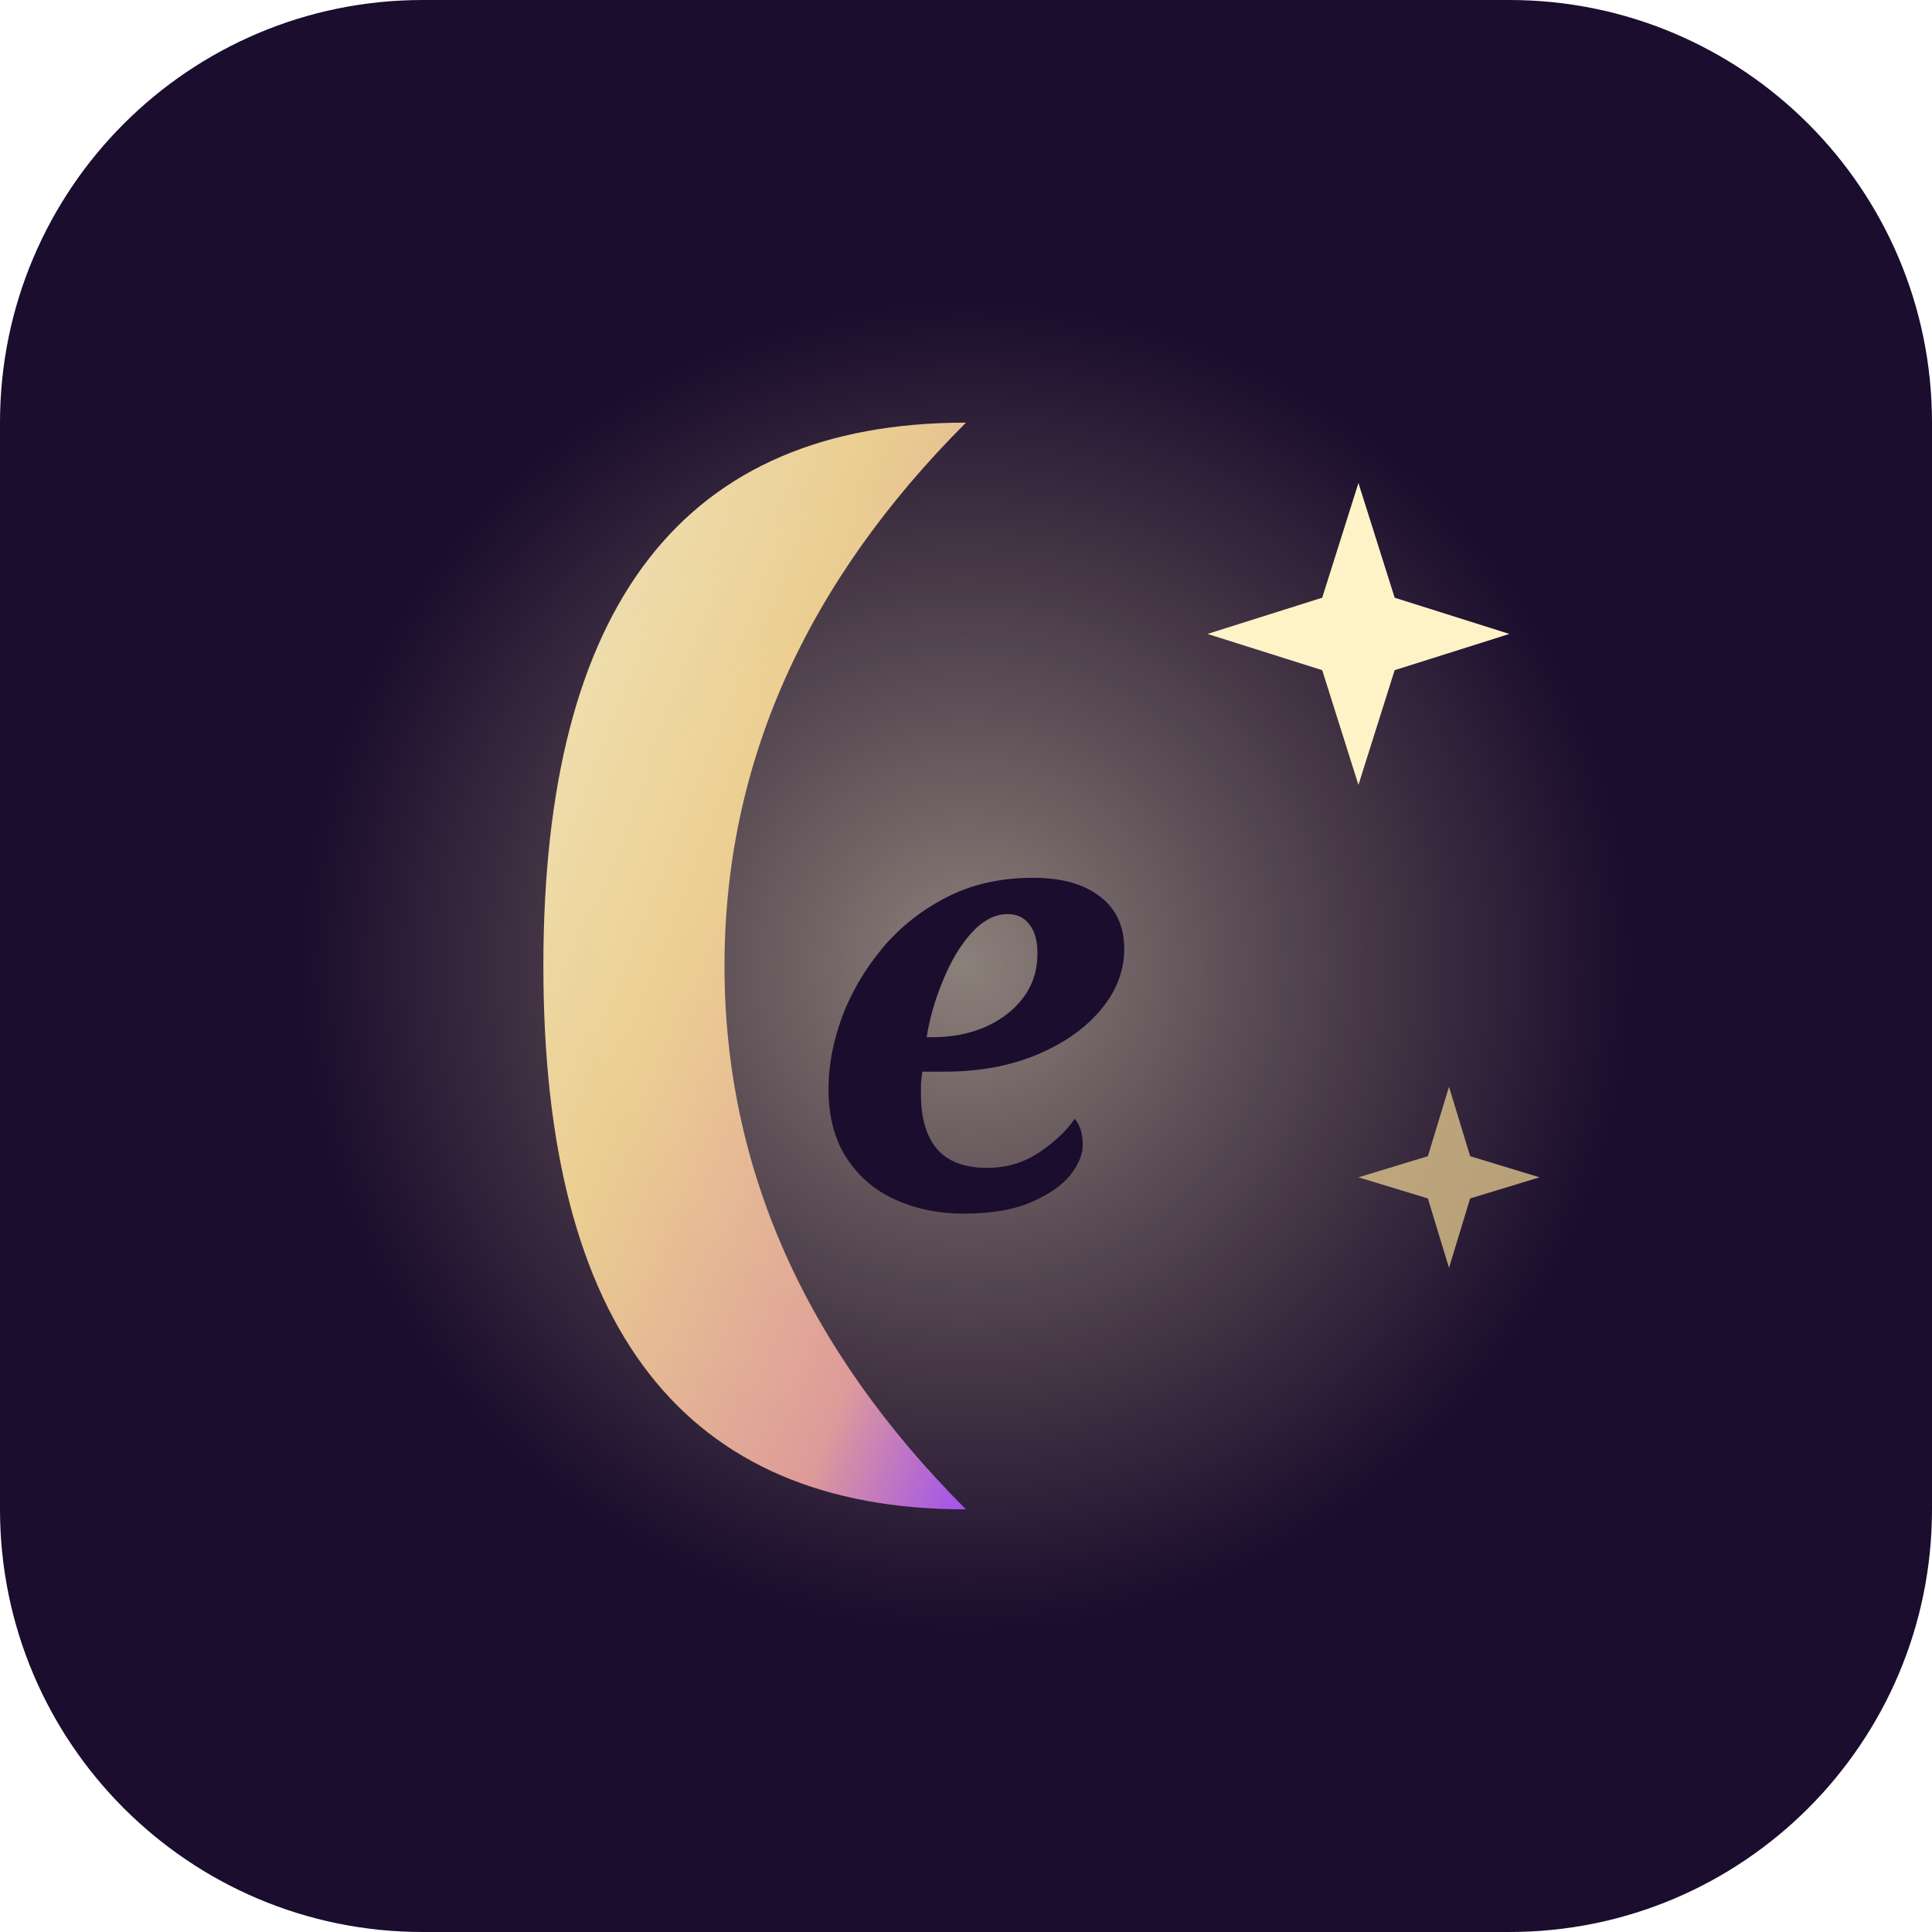
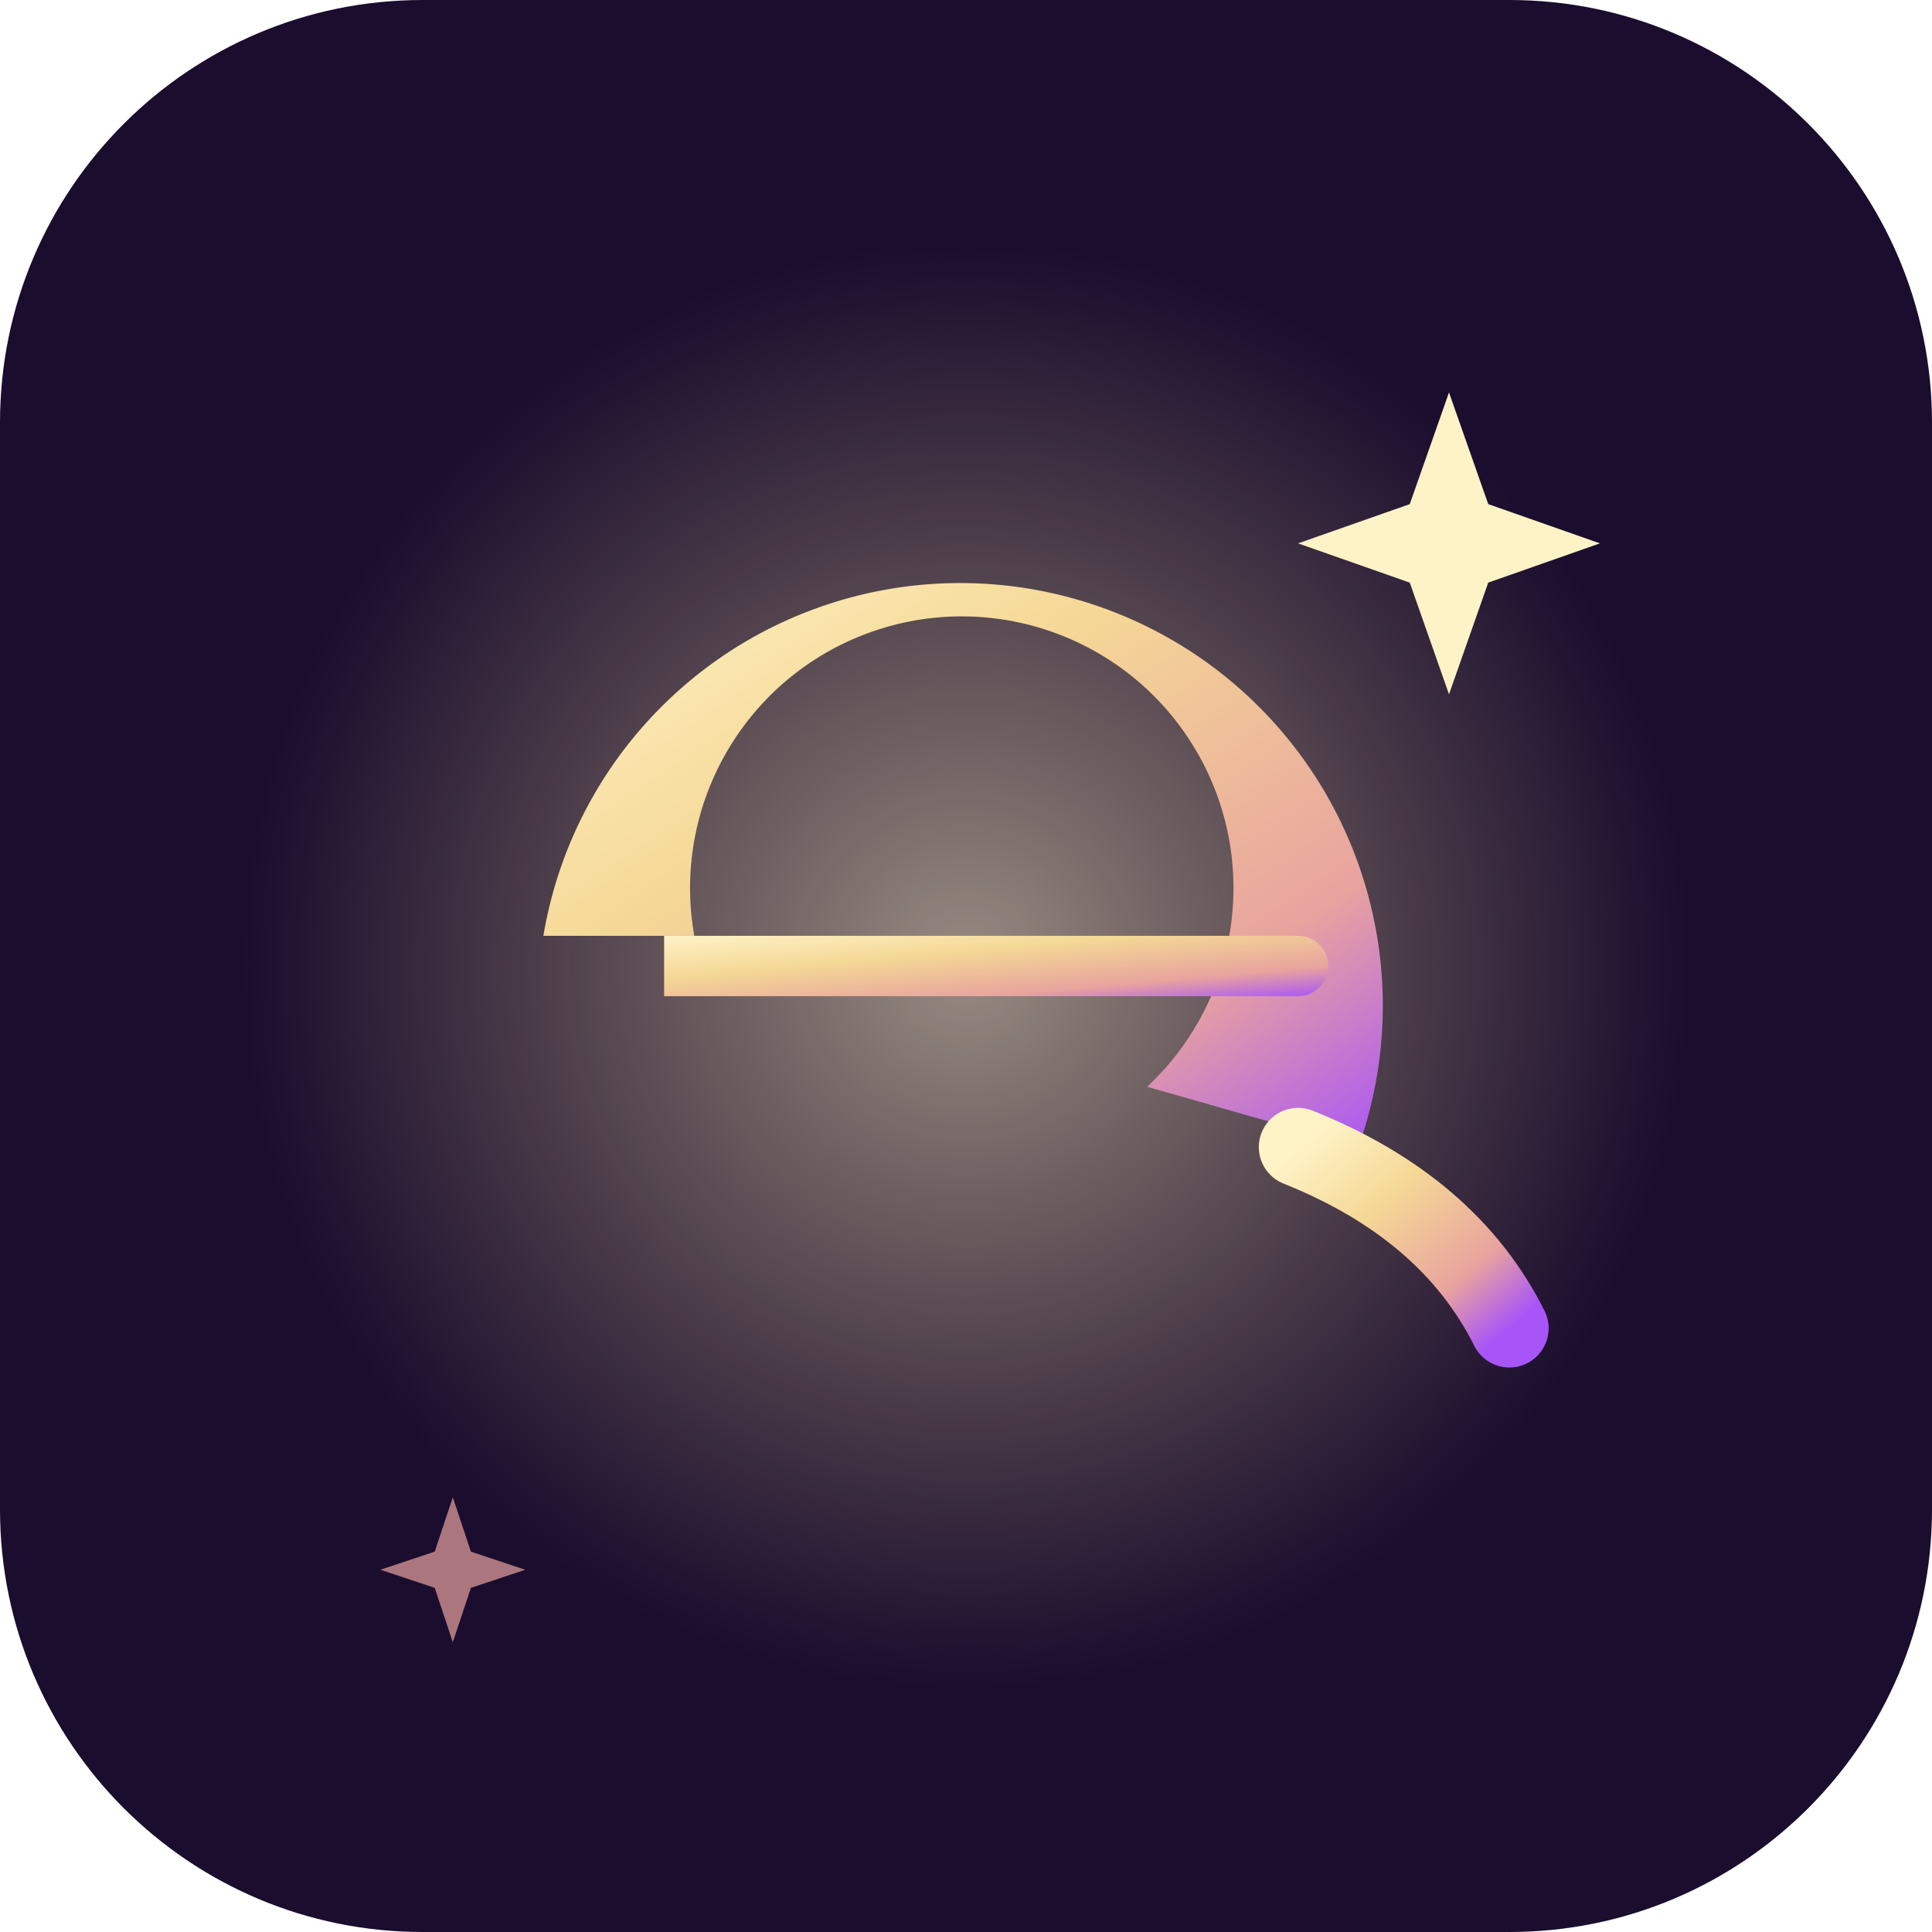
<svg xmlns="http://www.w3.org/2000/svg" viewBox="0 0 64 64" fill="none">
  <defs>
-     <linearGradient id="dusk" x1="0" y1="0" x2="1" y2="1">
+     <linearGradient id="eve-grad" x1="0" y1="0" x2="1" y2="1">
      <stop offset="0%" stop-color="#fef3c7" />
-       <stop offset="40%" stop-color="#f5d896" />
-       <stop offset="80%" stop-color="#e8a39e" />
+       <stop offset="35%" stop-color="#f5d896" />
+       <stop offset="75%" stop-color="#e8a39e" />
      <stop offset="100%" stop-color="#a855f7" />
    </linearGradient>
-     <radialGradient id="glow" cx="0.5" cy="0.5" r="0.5">
-       <stop offset="0%" stop-color="#fef3c7" stop-opacity="0.5" />
+     <radialGradient id="eve-glow" cx="0.5" cy="0.5" r="0.5">
+       <stop offset="0%" stop-color="#fef3c7" stop-opacity="0.55" />
      <stop offset="100%" stop-color="#f5d896" stop-opacity="0" />
    </radialGradient>
  </defs>
  <rect width="64" height="64" rx="14" fill="#1a0d2e" />
-   <circle cx="32" cy="32" r="22" fill="url(#glow)" />
-   <path d="M 18 32 Q 18 14 32 14 Q 24 22 24 32 Q 24 42 32 50 Q 18 50 18 32 Z" fill="url(#dusk)" opacity="0.94" />
-   <g transform="translate(45 21)">
-     <path d="M 0 -5 L 1.2 -1.2 L 5 0 L 1.2 1.2 L 0 5 L -1.2 1.2 L -5 0 L -1.2 -1.2 Z" fill="#fef3c7" />
+   <circle cx="32" cy="32" r="24" fill="url(#eve-glow)" />
+   <g transform="translate(32 32)">
+     <path d="M -14 -1 A 14 14 0 1 1 13 6 L 6 4 A 9 9 0 1 0 -9 -1 Z" fill="url(#eve-grad)" />
+     <path d="M -10 -1 L 11 -1 A 1 1 0 0 1 11 1 L -10 1 Z" fill="url(#eve-grad)" />
+     <path d="M 11 6 Q 16 8 18 12" stroke="url(#eve-grad)" stroke-width="2.6" stroke-linecap="round" fill="none" />
  </g>
-   <g transform="translate(48 39)" opacity="0.7">
-     <path d="M 0 -3 L 0.7 -0.7 L 3 0 L 0.7 0.7 L 0 3 L -0.7 0.7 L -3 0 L -0.7 -0.7 Z" fill="#f5d896" />
+   <g transform="translate(48 18)">
+     <path d="M 0 -5 L 1.3 -1.3 L 5 0 L 1.3 1.3 L 0 5 L -1.3 1.3 L -5 0 L -1.3 -1.3 Z" fill="#fef3c7" />
  </g>
-   <text x="32" y="40" text-anchor="middle" font-family="Cormorant Garamond, serif" font-size="20" font-weight="600" font-style="italic" fill="#1a0d2e" letter-spacing="-0.02em">e</text>
+   <g transform="translate(15 52)" opacity="0.7">
+     <path d="M 0 -2.4 L 0.6 -0.6 L 2.4 0 L 0.6 0.6 L 0 2.4 L -0.6 0.6 L -2.4 0 L -0.6 -0.6 Z" fill="#e8a39e" />
+   </g>
</svg>
